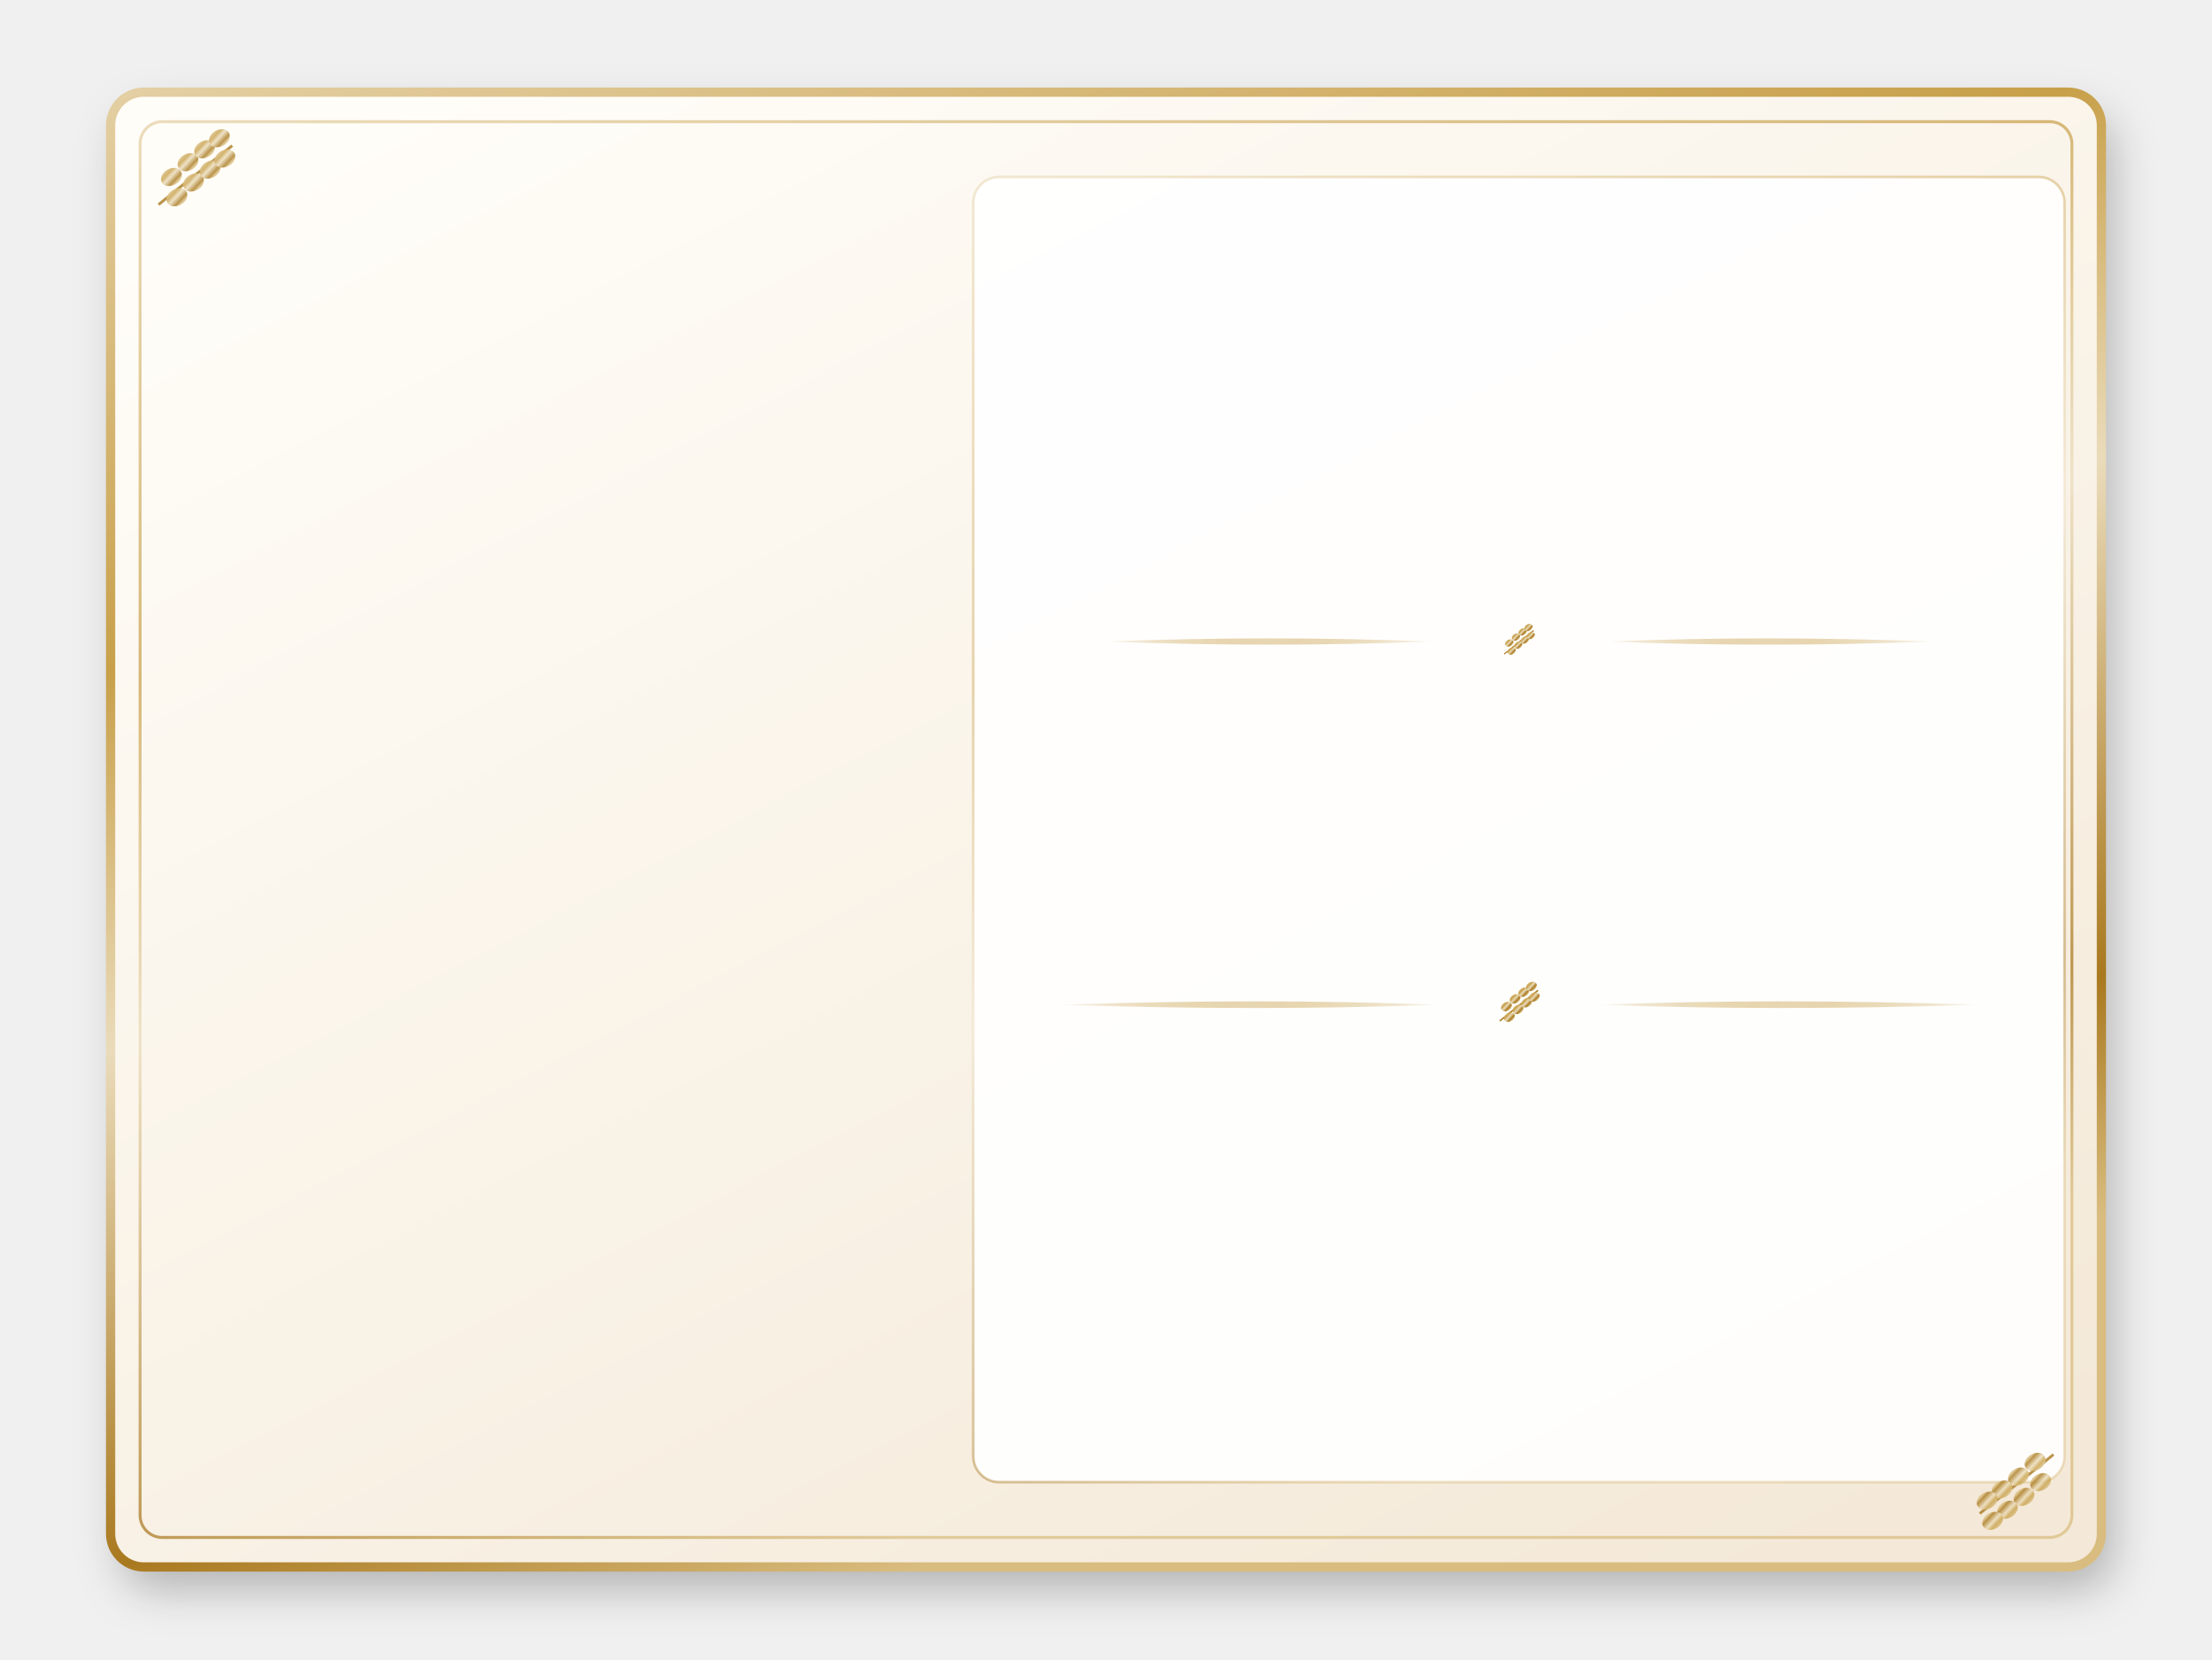
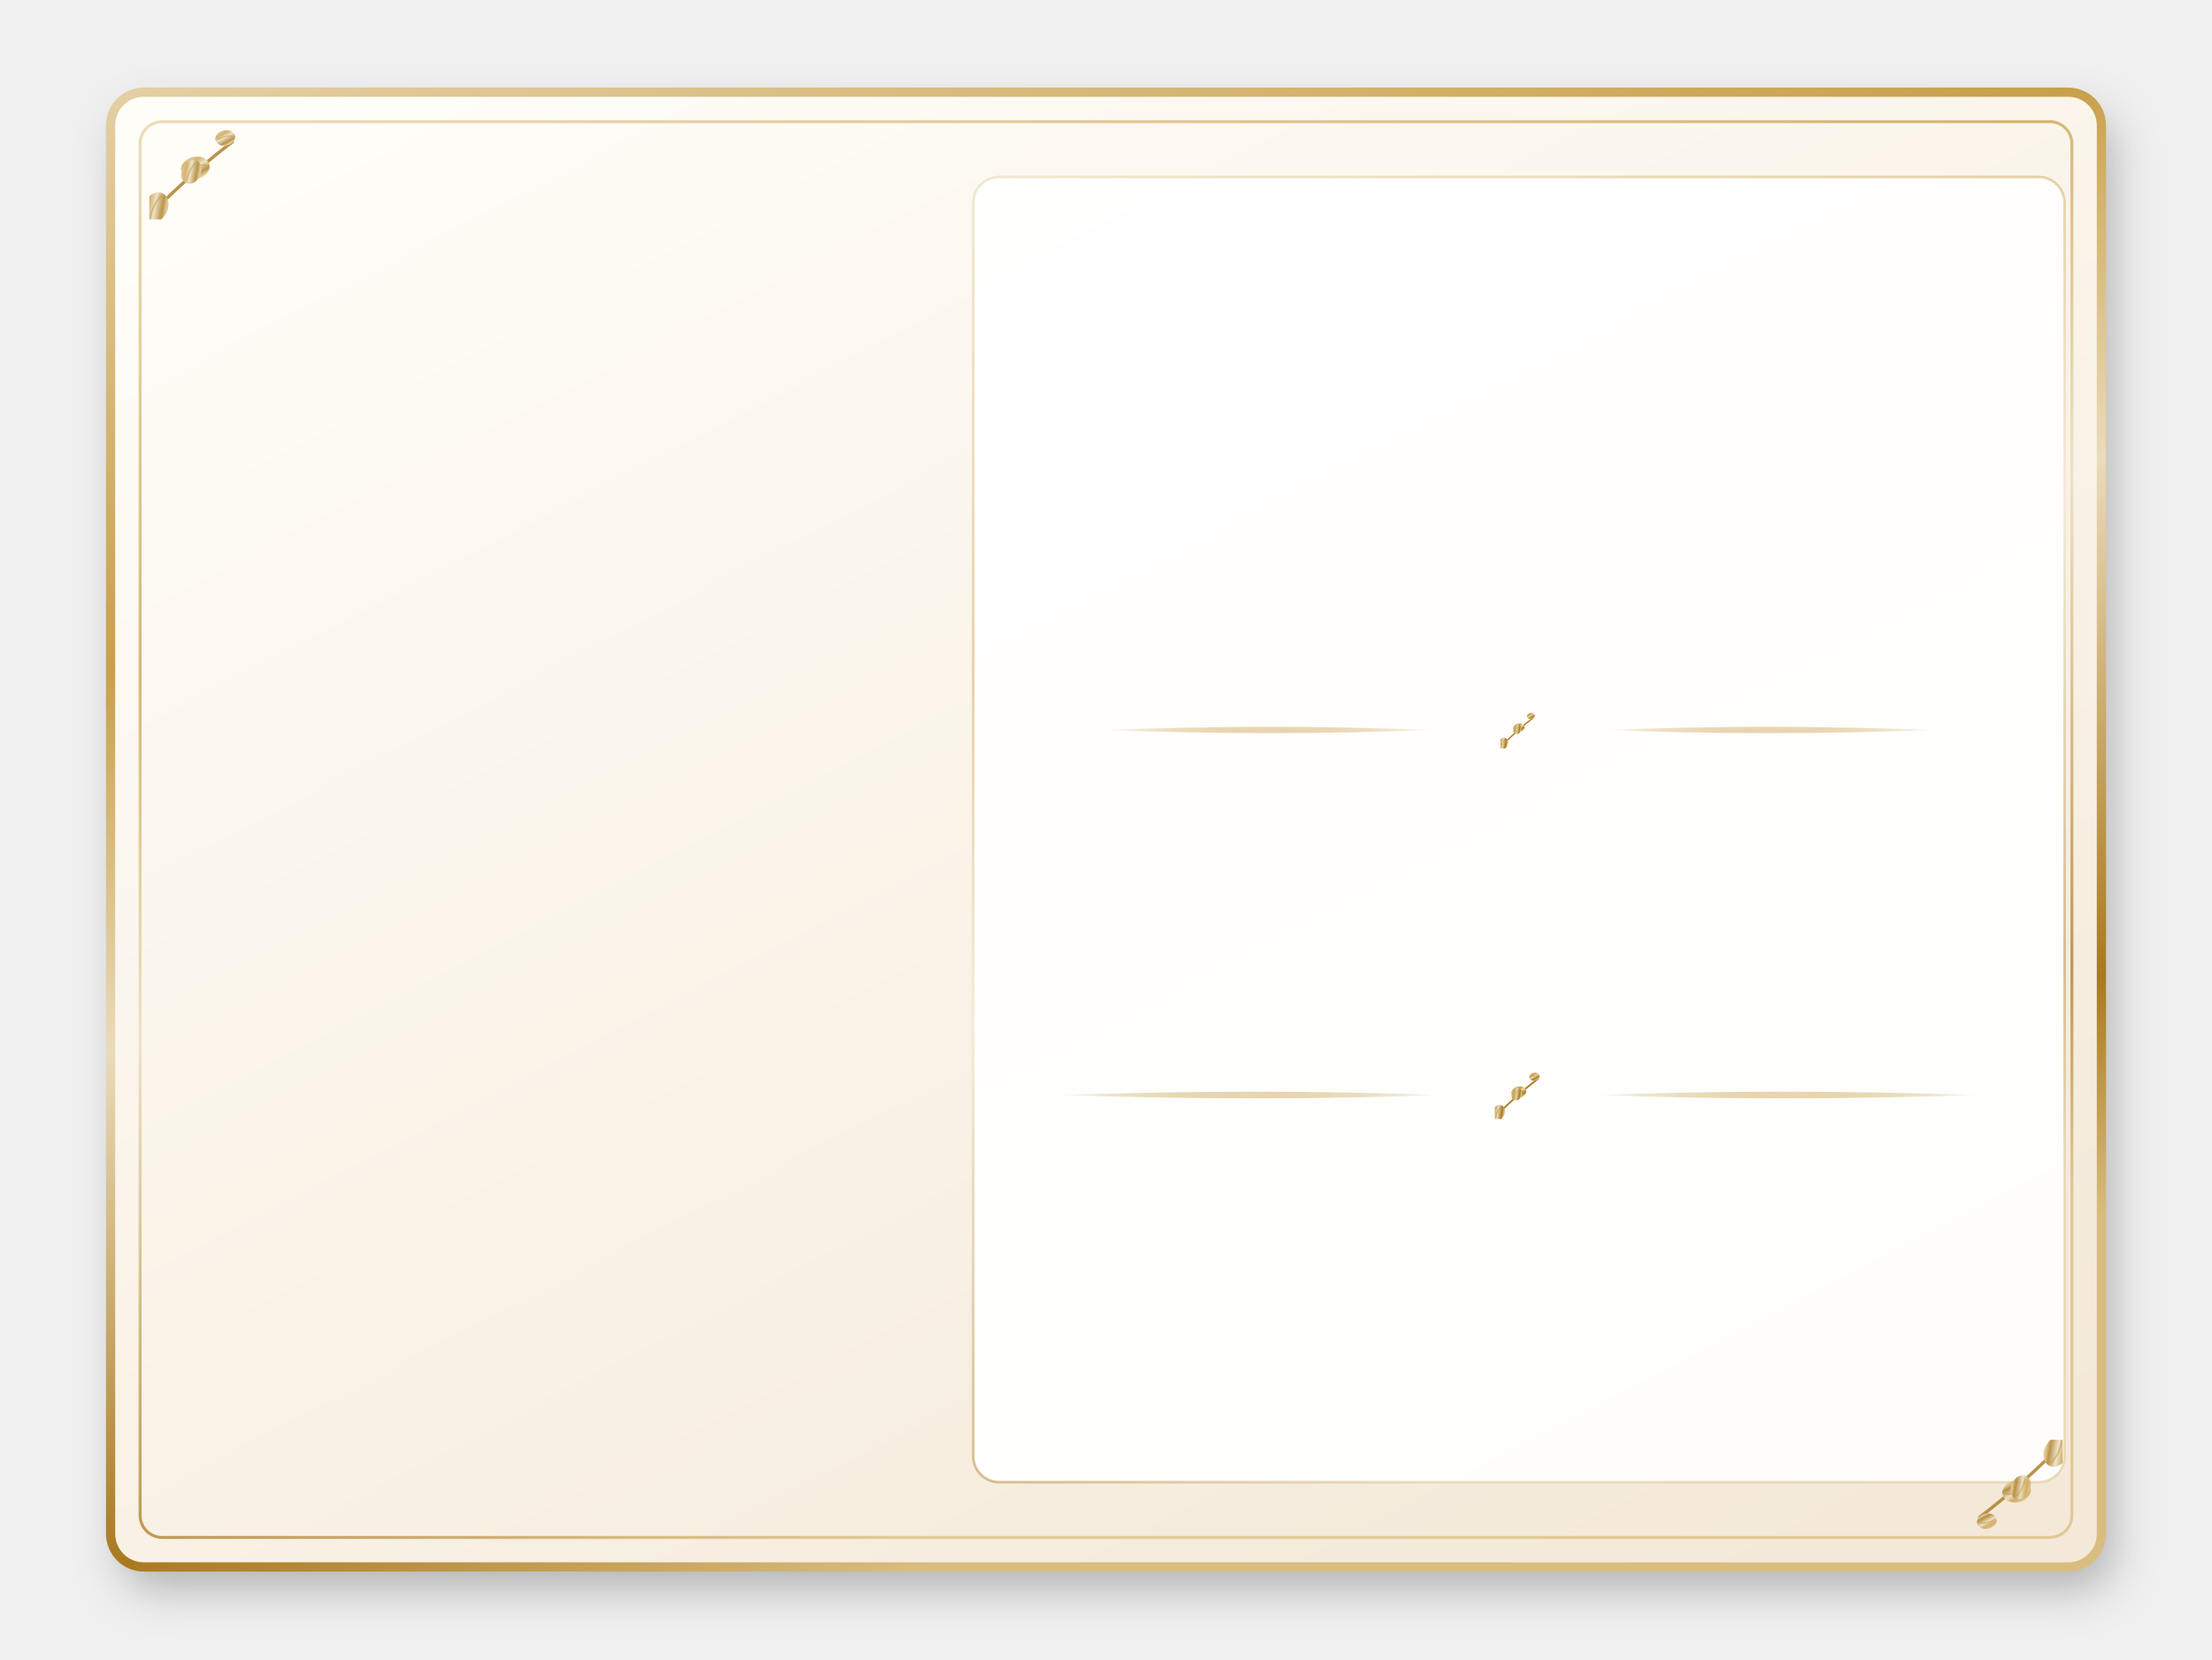
<svg xmlns="http://www.w3.org/2000/svg" viewBox="0 0 1200 900" width="1200" height="900">
  <defs>
    <filter id="sh" filterUnits="userSpaceOnUse" x="20" y="20" width="1160" height="880">
      <feDropShadow dx="6" dy="12" stdDeviation="12" flood-color="#000000" flood-opacity="0.26" />
    </filter>
    <linearGradient id="paper" x1="0.15" y1="0" x2="0.85" y2="1">
      <stop offset="0%" stop-color="#fffdf8" />
      <stop offset="100%" stop-color="#f4e9d8" />
    </linearGradient>
    <linearGradient id="gold" x1="0" y1="0" x2="0.4" y2="1">
      <stop offset="0%" stop-color="#e4d0a5" />
      <stop offset="34%" stop-color="#c8a04a" />
      <stop offset="56%" stop-color="#eadbba" />
      <stop offset="86%" stop-color="#a9791f" />
      <stop offset="100%" stop-color="#d9bd80" />
    </linearGradient>
    <linearGradient id="rule" x1="0" y1="0" x2="1" y2="0">
      <stop offset="0%" stop-color="#c8a04a" stop-opacity="0.1" />
      <stop offset="50%" stop-color="#e6d4ae" stop-opacity="0.95" />
      <stop offset="100%" stop-color="#c8a04a" stop-opacity="0.1" />
    </linearGradient>
    <symbol id="mo" viewBox="-50 -50 100 100">
-       <path d="M-40,34 C-16,14 10,-6 40,-30" fill="none" stroke="currentColor" stroke-width="3" />
-       <ellipse cx="-26" cy="4" rx="12" ry="9" transform="rotate(-30 -26 4)" />
-       <ellipse cx="-20" cy="26" rx="12" ry="9" transform="rotate(-30 -20 26)" />
-       <ellipse cx="-8" cy="-12" rx="12" ry="9" transform="rotate(-30 -8 -12)" />
-       <ellipse cx="-2" cy="10" rx="12" ry="9" transform="rotate(-30 -2 10)" />
-       <ellipse cx="10" cy="-26" rx="12" ry="9" transform="rotate(-30 10 -26)" />
-       <ellipse cx="16" cy="-4" rx="12" ry="9" transform="rotate(-30 16 -4)" />
-       <ellipse cx="26" cy="-38" rx="12" ry="9" transform="rotate(-30 26 -38)" />
-       <ellipse cx="32" cy="-16" rx="12" ry="9" transform="rotate(-30 32 -16)" />
+       <path d="M-42,38 C-20,16 6,-8 40,-34" fill="none" stroke="currentColor" stroke-width="3.5" stroke-linecap="round" />
+       <g transform="translate(-43,37) rotate(-64) scale(1)">
+         <ellipse cx="0" cy="0" rx="17" ry="13" />
+         <path d="M-14,0 C-5,-3 6,-3 14,0" fill="none" stroke="currentColor" stroke-width="1.8" opacity="0.5" />
+       </g>
+       <g transform="translate(-0.04,-5.96) rotate(-12) scale(0.92)">
+         <ellipse cx="0" cy="0" rx="17" ry="13" />
+         <path d="M-14,0 C-5,-3 6,-3 14,0" fill="none" stroke="currentColor" stroke-width="1.8" opacity="0.5" />
+       </g>
+       <g transform="translate(-4.4,-1.6) rotate(-64) scale(0.8)">
+         <ellipse cx="0" cy="0" rx="17" ry="13" />
+         <path d="M-14,0 C-5,-3 6,-3 14,0" fill="none" stroke="currentColor" stroke-width="1.8" opacity="0.5" />
+       </g>
+       <g transform="translate(32.32,-38.32) rotate(-12) scale(0.64)">
+         <ellipse cx="0" cy="0" rx="17" ry="13" />
+         <path d="M-14,0 C-5,-3 6,-3 14,0" fill="none" stroke="currentColor" stroke-width="1.8" opacity="0.5" />
+       </g>
    </symbol>
  </defs>
  <g filter="url(#sh)">
    <rect x="60" y="50" width="1080" height="800" rx="18" fill="url(#paper)" />
  </g>
  <rect x="60" y="50" width="1080" height="800" rx="18" fill="none" stroke="url(#gold)" stroke-width="5" />
  <rect x="76" y="66" width="1048" height="768" rx="12" fill="none" stroke="url(#gold)" stroke-width="1.6" opacity="0.72" />
  <rect x="528" y="96" width="592" height="708" rx="14" fill="#ffffff" opacity="0.92" />
  <rect x="528" y="96" width="592" height="708" rx="14" fill="none" stroke="url(#gold)" stroke-width="1.4" opacity="0.45" />
-   <path d="M600,348 Q690,344.6 776,348 Q690,351.4 600,348 Z" fill="url(#rule)" />
-   <path d="M1048,348 Q958,344.6 872,348 Q958,351.4 1048,348 Z" fill="url(#rule)" />
-   <use href="#mo" x="-50" y="-50" width="100" height="100" transform="translate(824,348) scale(0.2)" fill="url(#gold)" color="#a9791f" />
-   <path d="M576,545 Q684,541.4 780,545 Q684,548.6 576,545 Z" fill="url(#rule)" />
-   <path d="M1072,545 Q964,541.4 868,545 Q964,548.6 1072,545 Z" fill="url(#rule)" />
-   <use href="#mo" x="-50" y="-50" width="100" height="100" transform="translate(824,545) scale(0.26)" fill="url(#gold)" color="#a9791f" />
+   <path d="M600,396 Q690,392.6 776,396 Q690,399.4 600,396 Z" fill="url(#rule)" />
+   <path d="M1048,396 Q958,392.6 872,396 Q958,399.4 1048,396 Z" fill="url(#rule)" />
+   <use href="#mo" x="-50" y="-50" width="100" height="100" transform="translate(824,396) scale(0.2)" fill="url(#gold)" color="#a9791f" />
+   <path d="M576,594 Q684,590.4 780,594 Q684,597.6 576,594 Z" fill="url(#rule)" />
+   <path d="M1072,594 Q964,590.4 868,594 Q964,597.6 1072,594 Z" fill="url(#rule)" />
+   <use href="#mo" x="-50" y="-50" width="100" height="100" transform="translate(824,594) scale(0.26)" fill="url(#gold)" color="#a9791f" />
  <g fill="url(#gold)" color="#a9791f" opacity="0.8">
    <use href="#mo" x="-50" y="-50" width="100" height="100" transform="translate(106,94) scale(0.5)" />
    <use href="#mo" x="-50" y="-50" width="100" height="100" transform="translate(1094,806) rotate(180) scale(0.5)" />
  </g>
</svg>
